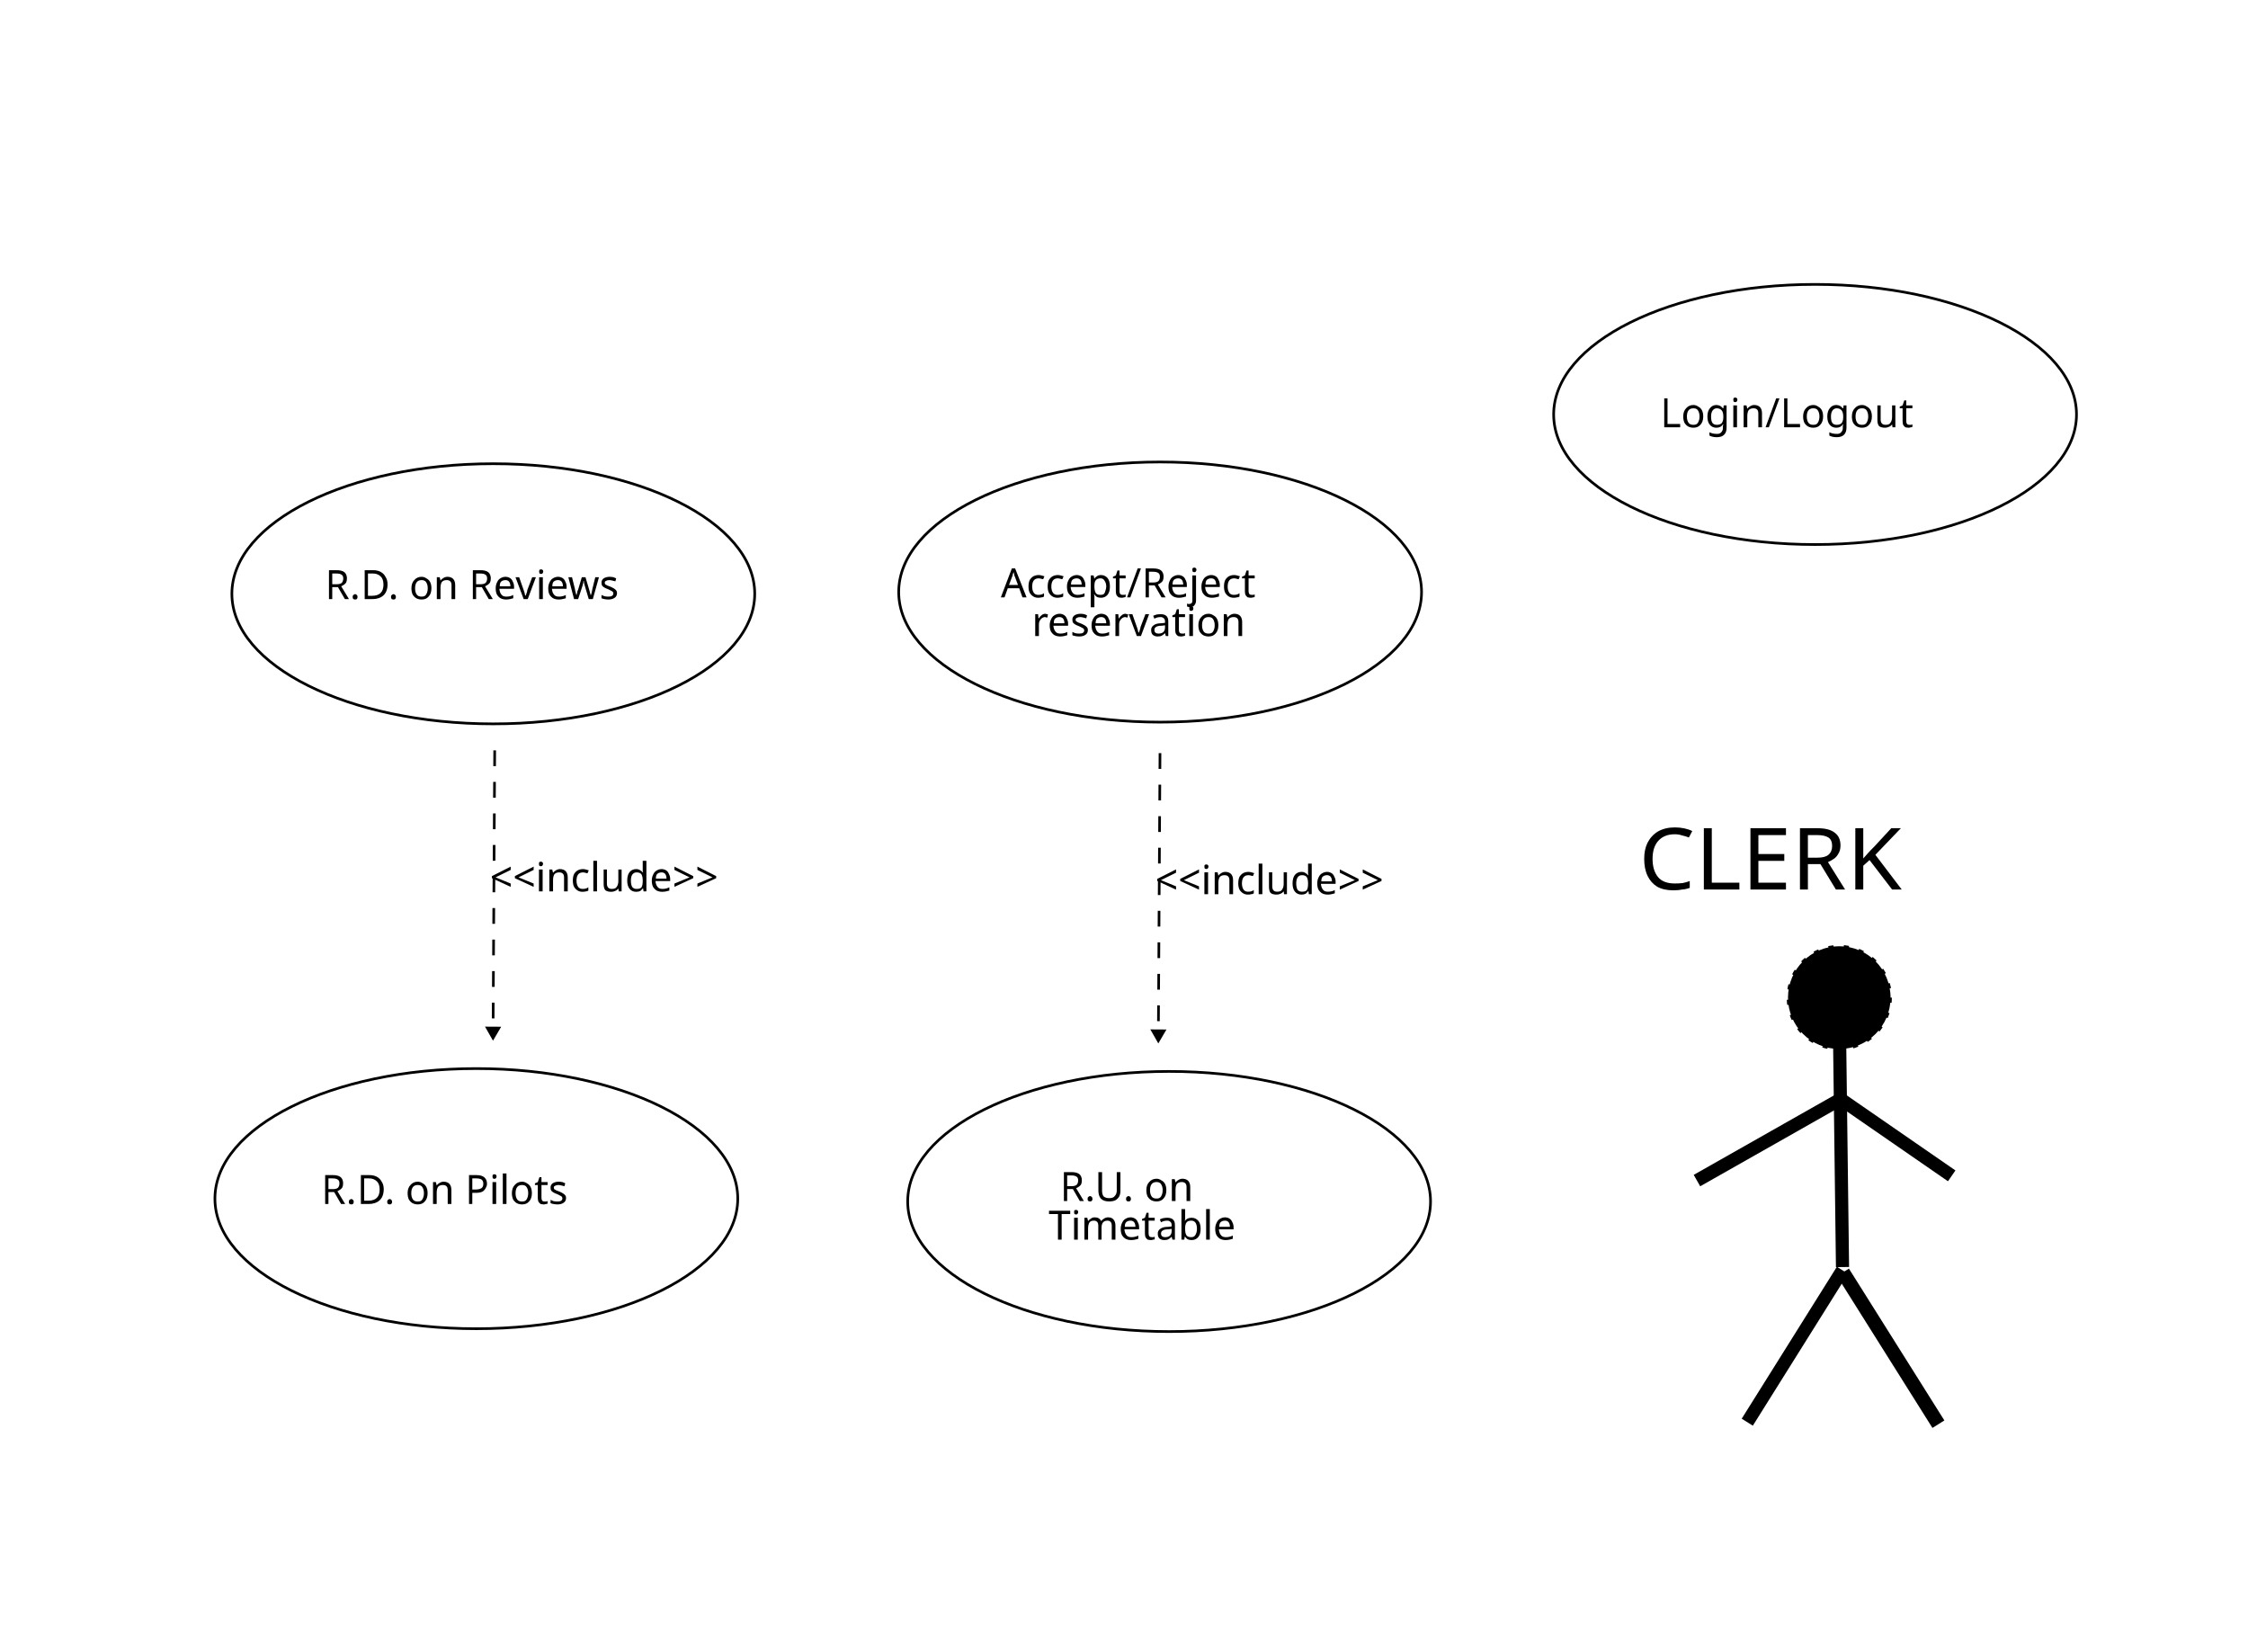
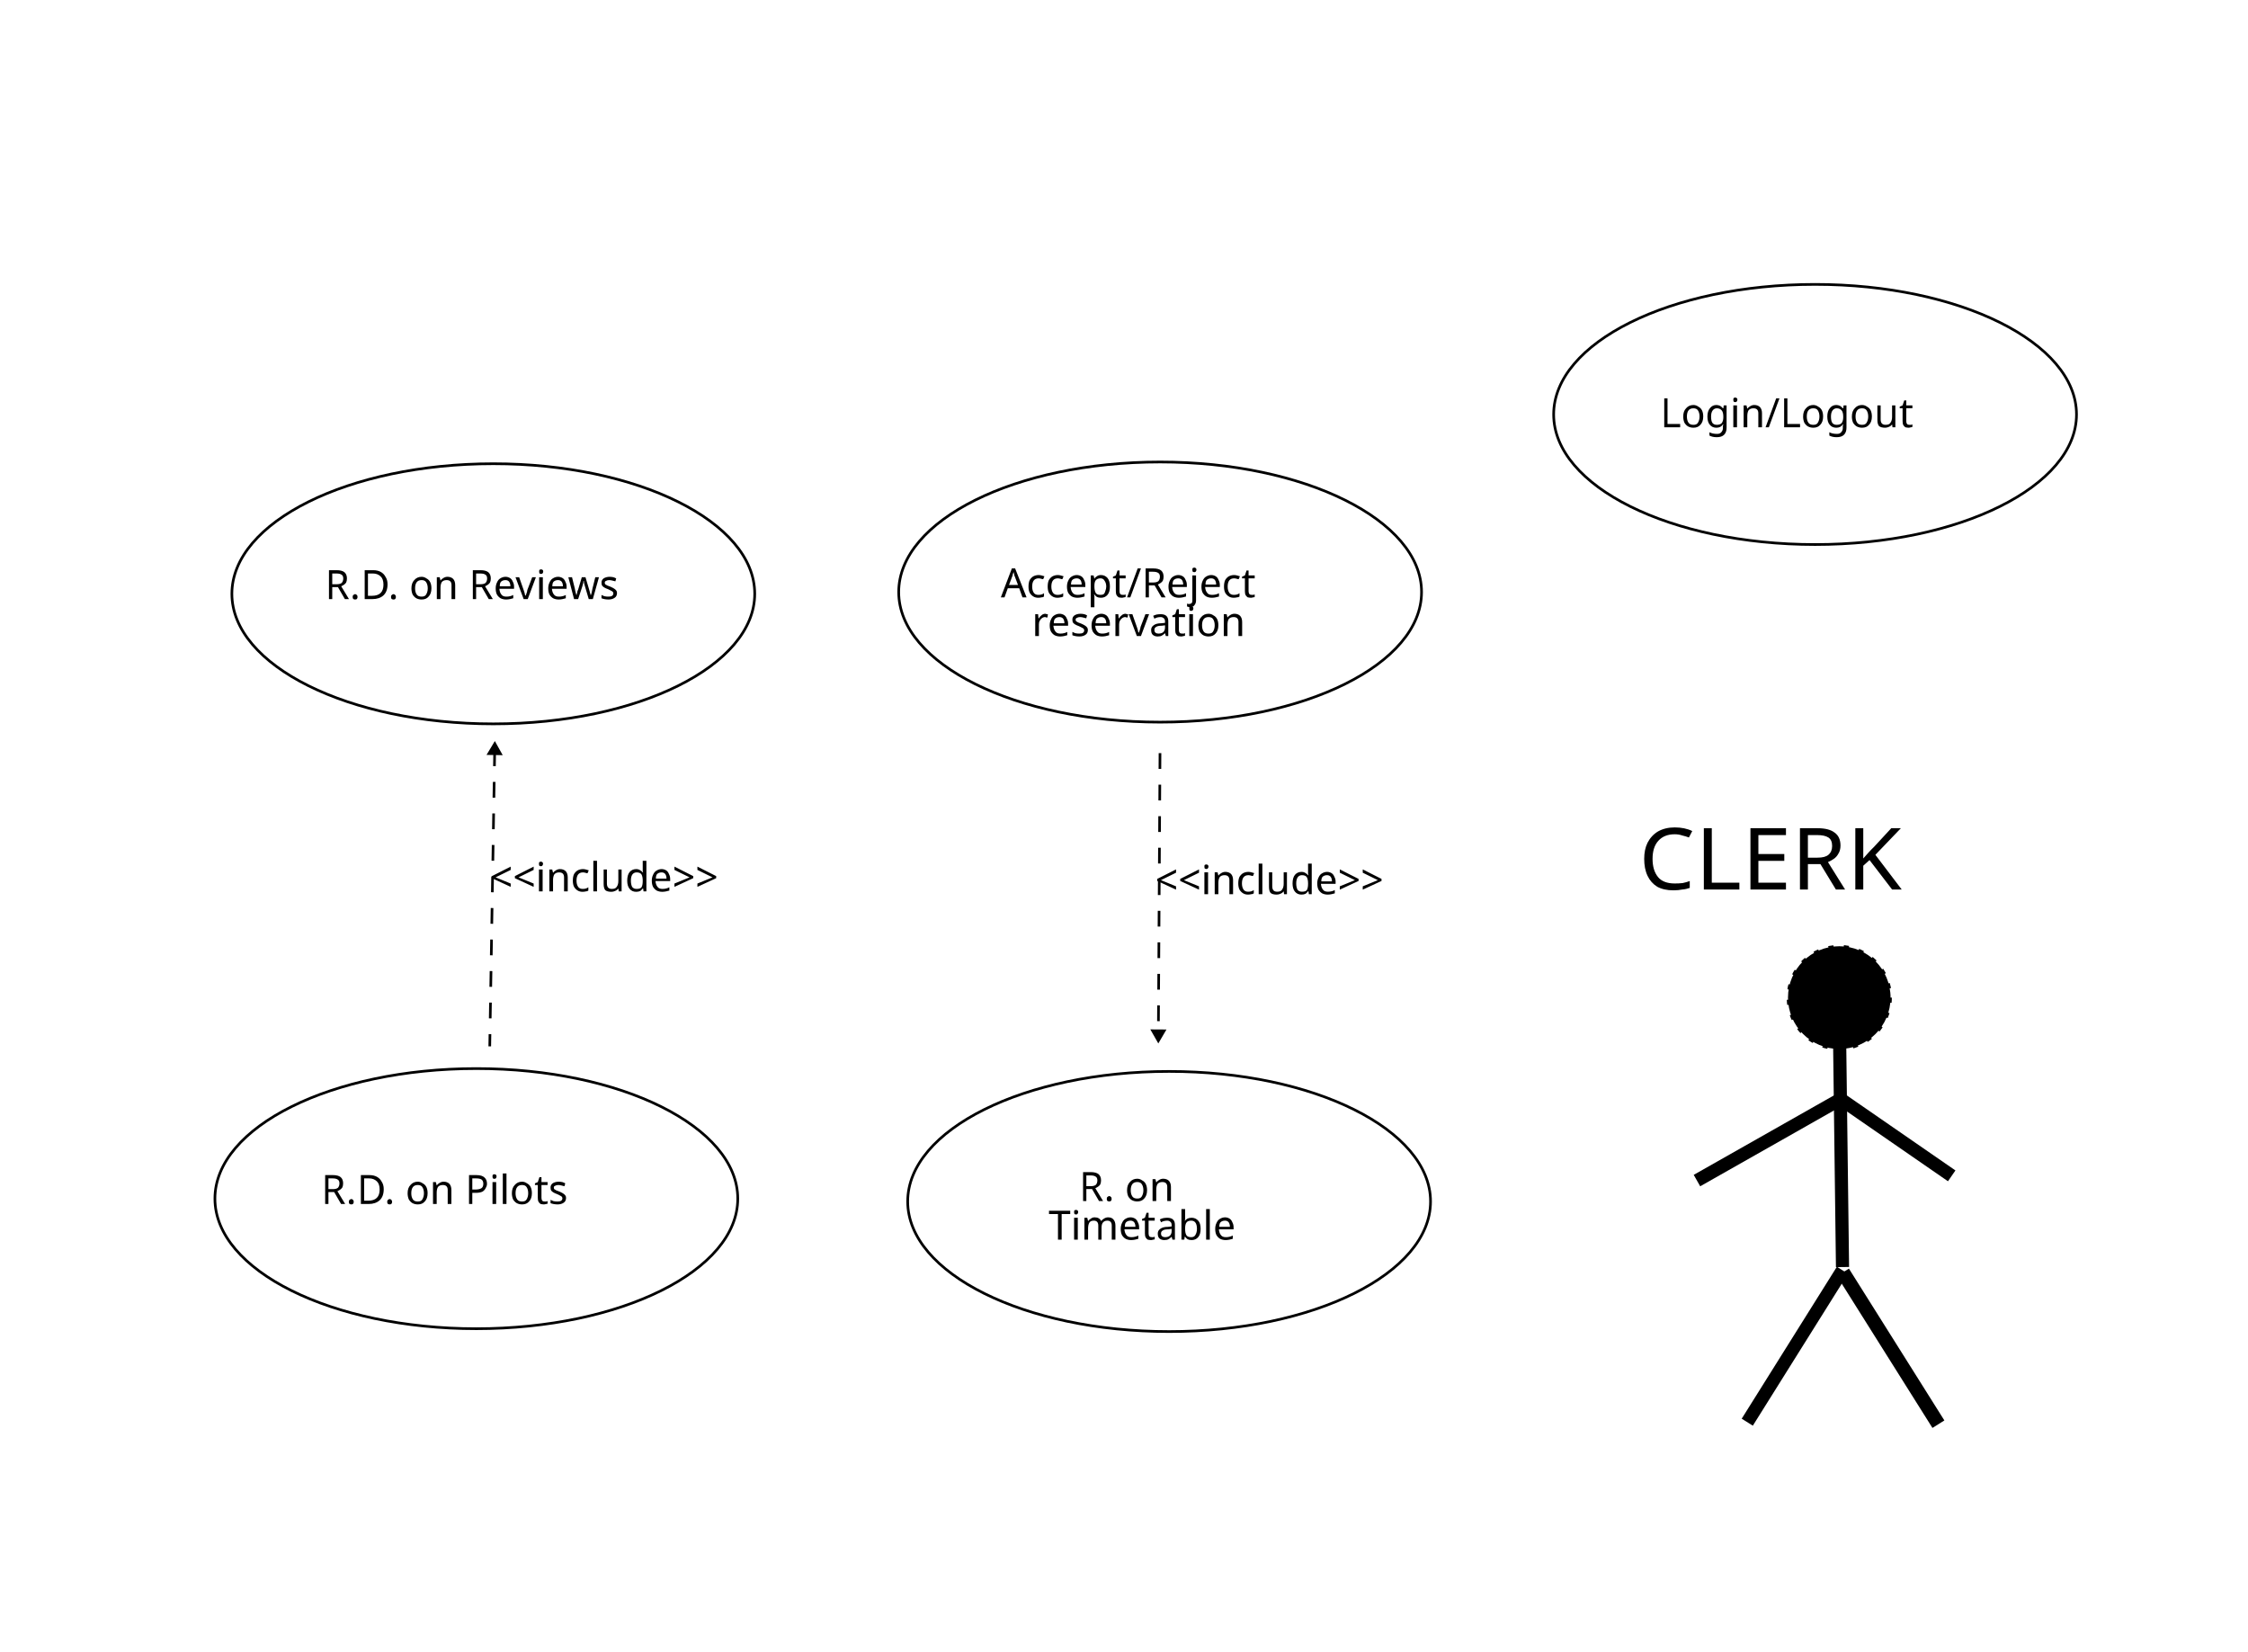
<svg xmlns="http://www.w3.org/2000/svg" width="85.561mm" height="62.861mm" viewBox="0 0 85.561 62.861" version="1.1" id="svg1">
  <defs id="defs1">
    <marker style="overflow:visible" id="Triangle" refX="0" refY="0" orient="auto-start-reverse" markerWidth="1" markerHeight="1" viewBox="0 0 1 1" preserveAspectRatio="xMidYMid">
      <path transform="scale(0.5)" style="fill:context-stroke;fill-rule:evenodd;stroke:context-stroke;stroke-width:1pt" d="M 5.77,0 -2.88,5 V -5 Z" id="path135" />
    </marker>
    <rect x="212.676" y="121.963" width="2.73" height="8.101" id="rect4" />
-     <marker style="overflow:visible" id="Triangle-3" refX="0" refY="0" orient="auto-start-reverse" markerWidth="1" markerHeight="1" viewBox="0 0 1 1" preserveAspectRatio="xMidYMid">
-       <path transform="scale(0.5)" style="fill:context-stroke;fill-rule:evenodd;stroke:context-stroke;stroke-width:1pt" d="M 5.77,0 -2.88,5 V -5 Z" id="path135-6" />
-     </marker>
  </defs>
  <g id="layer1" transform="translate(-38.86334,-4.323834)">
    <text xml:space="preserve" style="font-style:normal;font-variant:normal;font-weight:normal;font-stretch:normal;font-size:1.534px;line-height:1.463px;font-family:Sans;-inkscape-font-specification:'Sans, Normal';font-variant-ligatures:normal;font-variant-caps:normal;font-variant-numeric:normal;font-variant-east-asian:normal;text-align:center;text-anchor:middle;fill:#000000;fill-opacity:1;stroke:#000000;stroke-width:0;stroke-miterlimit:3;stroke-dasharray:none;stroke-dashoffset:0;stroke-opacity:1" x="83.682" y="26.899" id="text1" transform="scale(0.9941409,1.005894)">
      <tspan style="font-style:normal;font-variant:normal;font-weight:normal;font-stretch:normal;font-size:1.534px;line-height:1.463px;font-family:Sans;-inkscape-font-specification:'Sans, Normal';font-variant-ligatures:normal;font-variant-caps:normal;font-variant-numeric:normal;font-variant-east-asian:normal;text-align:center;text-anchor:middle;fill:#000000;fill-opacity:1;stroke:#000000;stroke-width:0;stroke-miterlimit:3;stroke-dasharray:none;stroke-dashoffset:0;stroke-opacity:1" x="83.682" y="26.899" id="tspan2">Accept/Reject</tspan>
      <tspan style="font-style:normal;font-variant:normal;font-weight:normal;font-stretch:normal;font-size:1.534px;line-height:1.463px;font-family:Sans;-inkscape-font-specification:'Sans, Normal';font-variant-ligatures:normal;font-variant-caps:normal;font-variant-numeric:normal;font-variant-east-asian:normal;text-align:center;text-anchor:middle;fill:#000000;fill-opacity:1;stroke:#000000;stroke-width:0;stroke-miterlimit:3;stroke-dasharray:none;stroke-dashoffset:0;stroke-opacity:1" x="83.682" y="28.362" id="tspan5">reservation</tspan>
    </text>
    <ellipse style="fill:none;stroke:#000000;stroke-width:0.101;stroke-dasharray:none" id="path1" cx="83.019" cy="26.856" rx="9.95" ry="4.95" />
    <text xml:space="preserve" style="font-style:normal;font-variant:normal;font-weight:normal;font-stretch:normal;font-size:1.534px;line-height:1.463px;font-family:Sans;-inkscape-font-specification:'Sans, Normal';font-variant-ligatures:normal;font-variant-caps:normal;font-variant-numeric:normal;font-variant-east-asian:normal;text-align:center;text-anchor:middle;fill:#000000;fill-opacity:1;stroke:#000000;stroke-width:0;stroke-miterlimit:3;stroke-dasharray:none;stroke-dashoffset:0;stroke-opacity:1" x="58.153" y="26.965" id="text1-7" transform="scale(0.9941409,1.005894)">
      <tspan style="font-style:normal;font-variant:normal;font-weight:normal;font-stretch:normal;font-size:1.534px;line-height:1.463px;font-family:Sans;-inkscape-font-specification:'Sans, Normal';font-variant-ligatures:normal;font-variant-caps:normal;font-variant-numeric:normal;font-variant-east-asian:normal;text-align:center;text-anchor:middle;fill:#000000;fill-opacity:1;stroke:#000000;stroke-width:0;stroke-miterlimit:3;stroke-dasharray:none;stroke-dashoffset:0;stroke-opacity:1" x="58.153" y="26.965" id="tspan5-2">R.D. on Reviews</tspan>
    </text>
    <ellipse style="fill:none;stroke:#000000;stroke-width:0.101;stroke-dasharray:none" id="path1-0" cx="57.639" cy="26.922" rx="9.95" ry="4.95" />
    <text xml:space="preserve" transform="matrix(0.2645833,0,0,0.2645833,-26.70291,-41.13847)" id="text4" style="font-style:normal;font-variant:normal;font-weight:normal;font-stretch:normal;font-size:8px;line-height:8.099px;font-family:Sans;-inkscape-font-specification:'Sans, Normal';font-variant-ligatures:normal;font-variant-caps:normal;font-variant-numeric:normal;font-variant-east-asian:normal;text-align:center;white-space:pre;shape-inside:url(#rect4);display:inline;fill:#000000;fill-opacity:1;stroke:#000000;stroke-width:0.378;stroke-miterlimit:3;stroke-dasharray:none;stroke-dashoffset:0;stroke-opacity:1" />
    <ellipse style="fill:#000000;fill-opacity:1;stroke:#000000;stroke-width:0.098;stroke-miterlimit:3;stroke-dasharray:0.195, 0.391;stroke-dashoffset:0;stroke-opacity:1" id="path13" cx="108.868" cy="42.29" rx="1.952" ry="1.955" />
    <path style="fill:#000000;fill-opacity:1;stroke:#000000;stroke-width:0.5;stroke-miterlimit:3;stroke-dasharray:none;stroke-dashoffset:0;stroke-opacity:1" d="m 108.86,42.26 0.131,10.284" id="path14" />
    <path style="fill:#000000;fill-opacity:1;stroke:#000000;stroke-width:0.5;stroke-miterlimit:3;stroke-dasharray:none;stroke-dashoffset:0;stroke-opacity:1" d="m 108.855,46.19 -5.404,3.063" id="path15" />
    <path style="fill:#000000;fill-opacity:1;stroke:#000000;stroke-width:0.5;stroke-miterlimit:3;stroke-dasharray:none;stroke-dashoffset:0;stroke-opacity:1" d="m 113.147,49.073 -4.375,-3.022" id="path16" />
    <path style="fill:#000000;fill-opacity:1;stroke:#000000;stroke-width:0.5;stroke-miterlimit:3;stroke-dasharray:none;stroke-dashoffset:0;stroke-opacity:1" d="m 108.988,52.666 -3.622,5.782" id="path17" />
    <path style="fill:#000000;fill-opacity:1;stroke:#000000;stroke-width:0.536;stroke-miterlimit:3;stroke-dasharray:none;stroke-dashoffset:0;stroke-opacity:1" d="m 112.641,58.524 -3.633,-5.778" id="path18" />
    <text xml:space="preserve" style="font-style:normal;font-variant:normal;font-weight:normal;font-stretch:normal;font-size:3.329px;line-height:3.175px;font-family:Sans;-inkscape-font-specification:'Sans, Normal';font-variant-ligatures:normal;font-variant-caps:normal;font-variant-numeric:normal;font-variant-east-asian:normal;text-align:center;text-anchor:middle;fill:#000000;fill-opacity:1;stroke:#000000;stroke-width:0.001;stroke-miterlimit:3;stroke-dasharray:none;stroke-dashoffset:0;stroke-opacity:1" x="106.533" y="38.86" id="text1-2-1-8" transform="scale(1.017891,0.9824237)">
      <tspan style="font-style:normal;font-variant:normal;font-weight:normal;font-stretch:normal;font-size:3.329px;line-height:3.175px;font-family:Sans;-inkscape-font-specification:'Sans, Normal';font-variant-ligatures:normal;font-variant-caps:normal;font-variant-numeric:normal;font-variant-east-asian:normal;text-align:center;text-anchor:middle;fill:#000000;fill-opacity:1;stroke:#000000;stroke-width:0.001;stroke-miterlimit:3;stroke-dasharray:none;stroke-dashoffset:0;stroke-opacity:1" x="106.533" y="38.86" id="tspan9">CLERK</tspan>
    </text>
    <text xml:space="preserve" style="font-style:normal;font-variant:normal;font-weight:normal;font-stretch:normal;font-size:1.534px;line-height:1.463px;font-family:Sans;-inkscape-font-specification:'Sans, Normal';font-variant-ligatures:normal;font-variant-caps:normal;font-variant-numeric:normal;font-variant-east-asian:normal;text-align:center;text-anchor:middle;fill:#000000;fill-opacity:1;stroke:#000000;stroke-width:0;stroke-miterlimit:3;stroke-dasharray:none;stroke-dashoffset:0;stroke-opacity:1" x="108.495" y="20.465" id="text1-2-8-3-5" transform="scale(0.9941409,1.005894)">
      <tspan style="font-style:normal;font-variant:normal;font-weight:normal;font-stretch:normal;font-size:1.534px;line-height:1.463px;font-family:Sans;-inkscape-font-specification:'Sans, Normal';font-variant-ligatures:normal;font-variant-caps:normal;font-variant-numeric:normal;font-variant-east-asian:normal;text-align:center;text-anchor:middle;fill:#000000;fill-opacity:1;stroke:#000000;stroke-width:0;stroke-miterlimit:3;stroke-dasharray:none;stroke-dashoffset:0;stroke-opacity:1" x="108.495" y="20.465" id="tspan1">Login/Logout</tspan>
    </text>
    <ellipse style="fill:none;stroke:#000000;stroke-width:0.101;stroke-dasharray:none" id="path1-10-1-3-0" cx="107.947" cy="20.097" rx="9.95" ry="4.95" />
    <text xml:space="preserve" style="font-style:normal;font-variant:normal;font-weight:normal;font-stretch:normal;font-size:1.534px;line-height:1.463px;font-family:Sans;-inkscape-font-specification:'Sans, Normal';font-variant-ligatures:normal;font-variant-caps:normal;font-variant-numeric:normal;font-variant-east-asian:normal;text-align:center;text-anchor:middle;fill:#000000;fill-opacity:1;stroke:#000000;stroke-width:0;stroke-miterlimit:3;stroke-dasharray:none;stroke-dashoffset:0;stroke-opacity:1" x="83.816" y="49.736" id="text1-4-6" transform="scale(0.9941409,1.005894)">
-       <tspan style="font-style:normal;font-variant:normal;font-weight:normal;font-stretch:normal;font-size:1.534px;line-height:1.463px;font-family:Sans;-inkscape-font-specification:'Sans, Normal';font-variant-ligatures:normal;font-variant-caps:normal;font-variant-numeric:normal;font-variant-east-asian:normal;text-align:center;text-anchor:middle;fill:#000000;fill-opacity:1;stroke:#000000;stroke-width:0;stroke-miterlimit:3;stroke-dasharray:none;stroke-dashoffset:0;stroke-opacity:1" x="83.816" y="49.736" id="tspan3-9">R.U. on </tspan>
+       <tspan style="font-style:normal;font-variant:normal;font-weight:normal;font-stretch:normal;font-size:1.534px;line-height:1.463px;font-family:Sans;-inkscape-font-specification:'Sans, Normal';font-variant-ligatures:normal;font-variant-caps:normal;font-variant-numeric:normal;font-variant-east-asian:normal;text-align:center;text-anchor:middle;fill:#000000;fill-opacity:1;stroke:#000000;stroke-width:0;stroke-miterlimit:3;stroke-dasharray:none;stroke-dashoffset:0;stroke-opacity:1" x="83.816" y="49.736" id="tspan3-9">R. on </tspan>
      <tspan style="font-style:normal;font-variant:normal;font-weight:normal;font-stretch:normal;font-size:1.534px;line-height:1.463px;font-family:Sans;-inkscape-font-specification:'Sans, Normal';font-variant-ligatures:normal;font-variant-caps:normal;font-variant-numeric:normal;font-variant-east-asian:normal;text-align:center;text-anchor:middle;fill:#000000;fill-opacity:1;stroke:#000000;stroke-width:0;stroke-miterlimit:3;stroke-dasharray:none;stroke-dashoffset:0;stroke-opacity:1" x="83.816" y="51.199" id="tspan10">Timetable</tspan>
    </text>
    <ellipse style="fill:none;stroke:#000000;stroke-width:0.101;stroke-dasharray:none" id="path1-1-2" cx="83.361" cy="50.049" rx="9.95" ry="4.95" />
    <text xml:space="preserve" style="font-style:normal;font-variant:normal;font-weight:normal;font-stretch:normal;font-size:1.534px;line-height:1.463px;font-family:Sans;-inkscape-font-specification:'Sans, Normal';font-variant-ligatures:normal;font-variant-caps:normal;font-variant-numeric:normal;font-variant-east-asian:normal;text-align:center;text-anchor:middle;fill:#000000;fill-opacity:1;stroke:#000000;stroke-width:0;stroke-miterlimit:3;stroke-dasharray:none;stroke-dashoffset:0;stroke-opacity:1" x="88.688" y="38.126" id="text1-2-8-3-53-1-6" transform="scale(0.9941409,1.005894)">
      <tspan style="font-style:normal;font-variant:normal;font-weight:normal;font-stretch:normal;font-size:1.534px;line-height:1.463px;font-family:Sans;-inkscape-font-specification:'Sans, Normal';font-variant-ligatures:normal;font-variant-caps:normal;font-variant-numeric:normal;font-variant-east-asian:normal;text-align:center;text-anchor:middle;fill:#000000;fill-opacity:1;stroke:#000000;stroke-width:0;stroke-miterlimit:3;stroke-dasharray:none;stroke-dashoffset:0;stroke-opacity:1" x="88.688" y="38.126" id="tspan11-0-5-2-2">&lt;&lt;include&gt;&gt;</tspan>
    </text>
    <path style="fill:#000000;stroke:#000000;stroke-width:0.1;stroke-miterlimit:3;stroke-dasharray:0.6, 0.6;marker-end:url(#Triangle)" d="m 83.014,32.986 -0.062,10.693" id="path7" />
    <text xml:space="preserve" style="font-style:normal;font-variant:normal;font-weight:normal;font-stretch:normal;font-size:1.534px;line-height:1.463px;font-family:Sans;-inkscape-font-specification:'Sans, Normal';font-variant-ligatures:normal;font-variant-caps:normal;font-variant-numeric:normal;font-variant-east-asian:normal;text-align:center;text-anchor:middle;fill:#000000;fill-opacity:1;stroke:#000000;stroke-width:0;stroke-miterlimit:3;stroke-dasharray:none;stroke-dashoffset:0;stroke-opacity:1" x="63.217" y="38.021" id="text1-2-8-3-53-1-6-9" transform="scale(0.9941409,1.005894)">
      <tspan style="font-style:normal;font-variant:normal;font-weight:normal;font-stretch:normal;font-size:1.534px;line-height:1.463px;font-family:Sans;-inkscape-font-specification:'Sans, Normal';font-variant-ligatures:normal;font-variant-caps:normal;font-variant-numeric:normal;font-variant-east-asian:normal;text-align:center;text-anchor:middle;fill:#000000;fill-opacity:1;stroke:#000000;stroke-width:0;stroke-miterlimit:3;stroke-dasharray:none;stroke-dashoffset:0;stroke-opacity:1" x="63.217" y="38.021" id="tspan11-0-5-2-2-3">&lt;&lt;include&gt;&gt;</tspan>
    </text>
-     <path style="fill:#000000;stroke:#000000;stroke-width:0.1;stroke-miterlimit:3;stroke-dasharray:0.6, 0.6;marker-end:url(#Triangle-3)" d="m 57.692,32.881 -0.062,10.693" id="path7-1" />
+     <path style="fill:#000000;stroke:#000000;stroke-width:0.1;stroke-miterlimit:3;stroke-dasharray:0.6, 0.6;marker-start:url(#Triangle)" d="M 57.692,32.881 57.504,44.145" id="path7-1" />
    <g id="g1" transform="translate(-23.06466,23.28777)">
      <text xml:space="preserve" style="font-style:normal;font-variant:normal;font-weight:normal;font-stretch:normal;font-size:1.534px;line-height:1.463px;font-family:Sans;-inkscape-font-specification:'Sans, Normal';font-variant-ligatures:normal;font-variant-caps:normal;font-variant-numeric:normal;font-variant-east-asian:normal;text-align:center;text-anchor:middle;fill:#000000;fill-opacity:1;stroke:#000000;stroke-width:0;stroke-miterlimit:3;stroke-dasharray:none;stroke-dashoffset:0;stroke-opacity:1" x="80.703" y="26.698" id="text1-5" transform="scale(0.9941409,1.005894)">
        <tspan style="font-style:normal;font-variant:normal;font-weight:normal;font-stretch:normal;font-size:1.534px;line-height:1.463px;font-family:Sans;-inkscape-font-specification:'Sans, Normal';font-variant-ligatures:normal;font-variant-caps:normal;font-variant-numeric:normal;font-variant-east-asian:normal;text-align:center;text-anchor:middle;fill:#000000;fill-opacity:1;stroke:#000000;stroke-width:0;stroke-miterlimit:3;stroke-dasharray:none;stroke-dashoffset:0;stroke-opacity:1" x="80.703" y="26.698" id="tspan5-22">R.D. on Pilots</tspan>
      </text>
      <ellipse style="fill:none;stroke:#000000;stroke-width:0.101;stroke-dasharray:none" id="path1-8" cx="80.058" cy="26.653" rx="9.95" ry="4.95" />
    </g>
  </g>
</svg>
